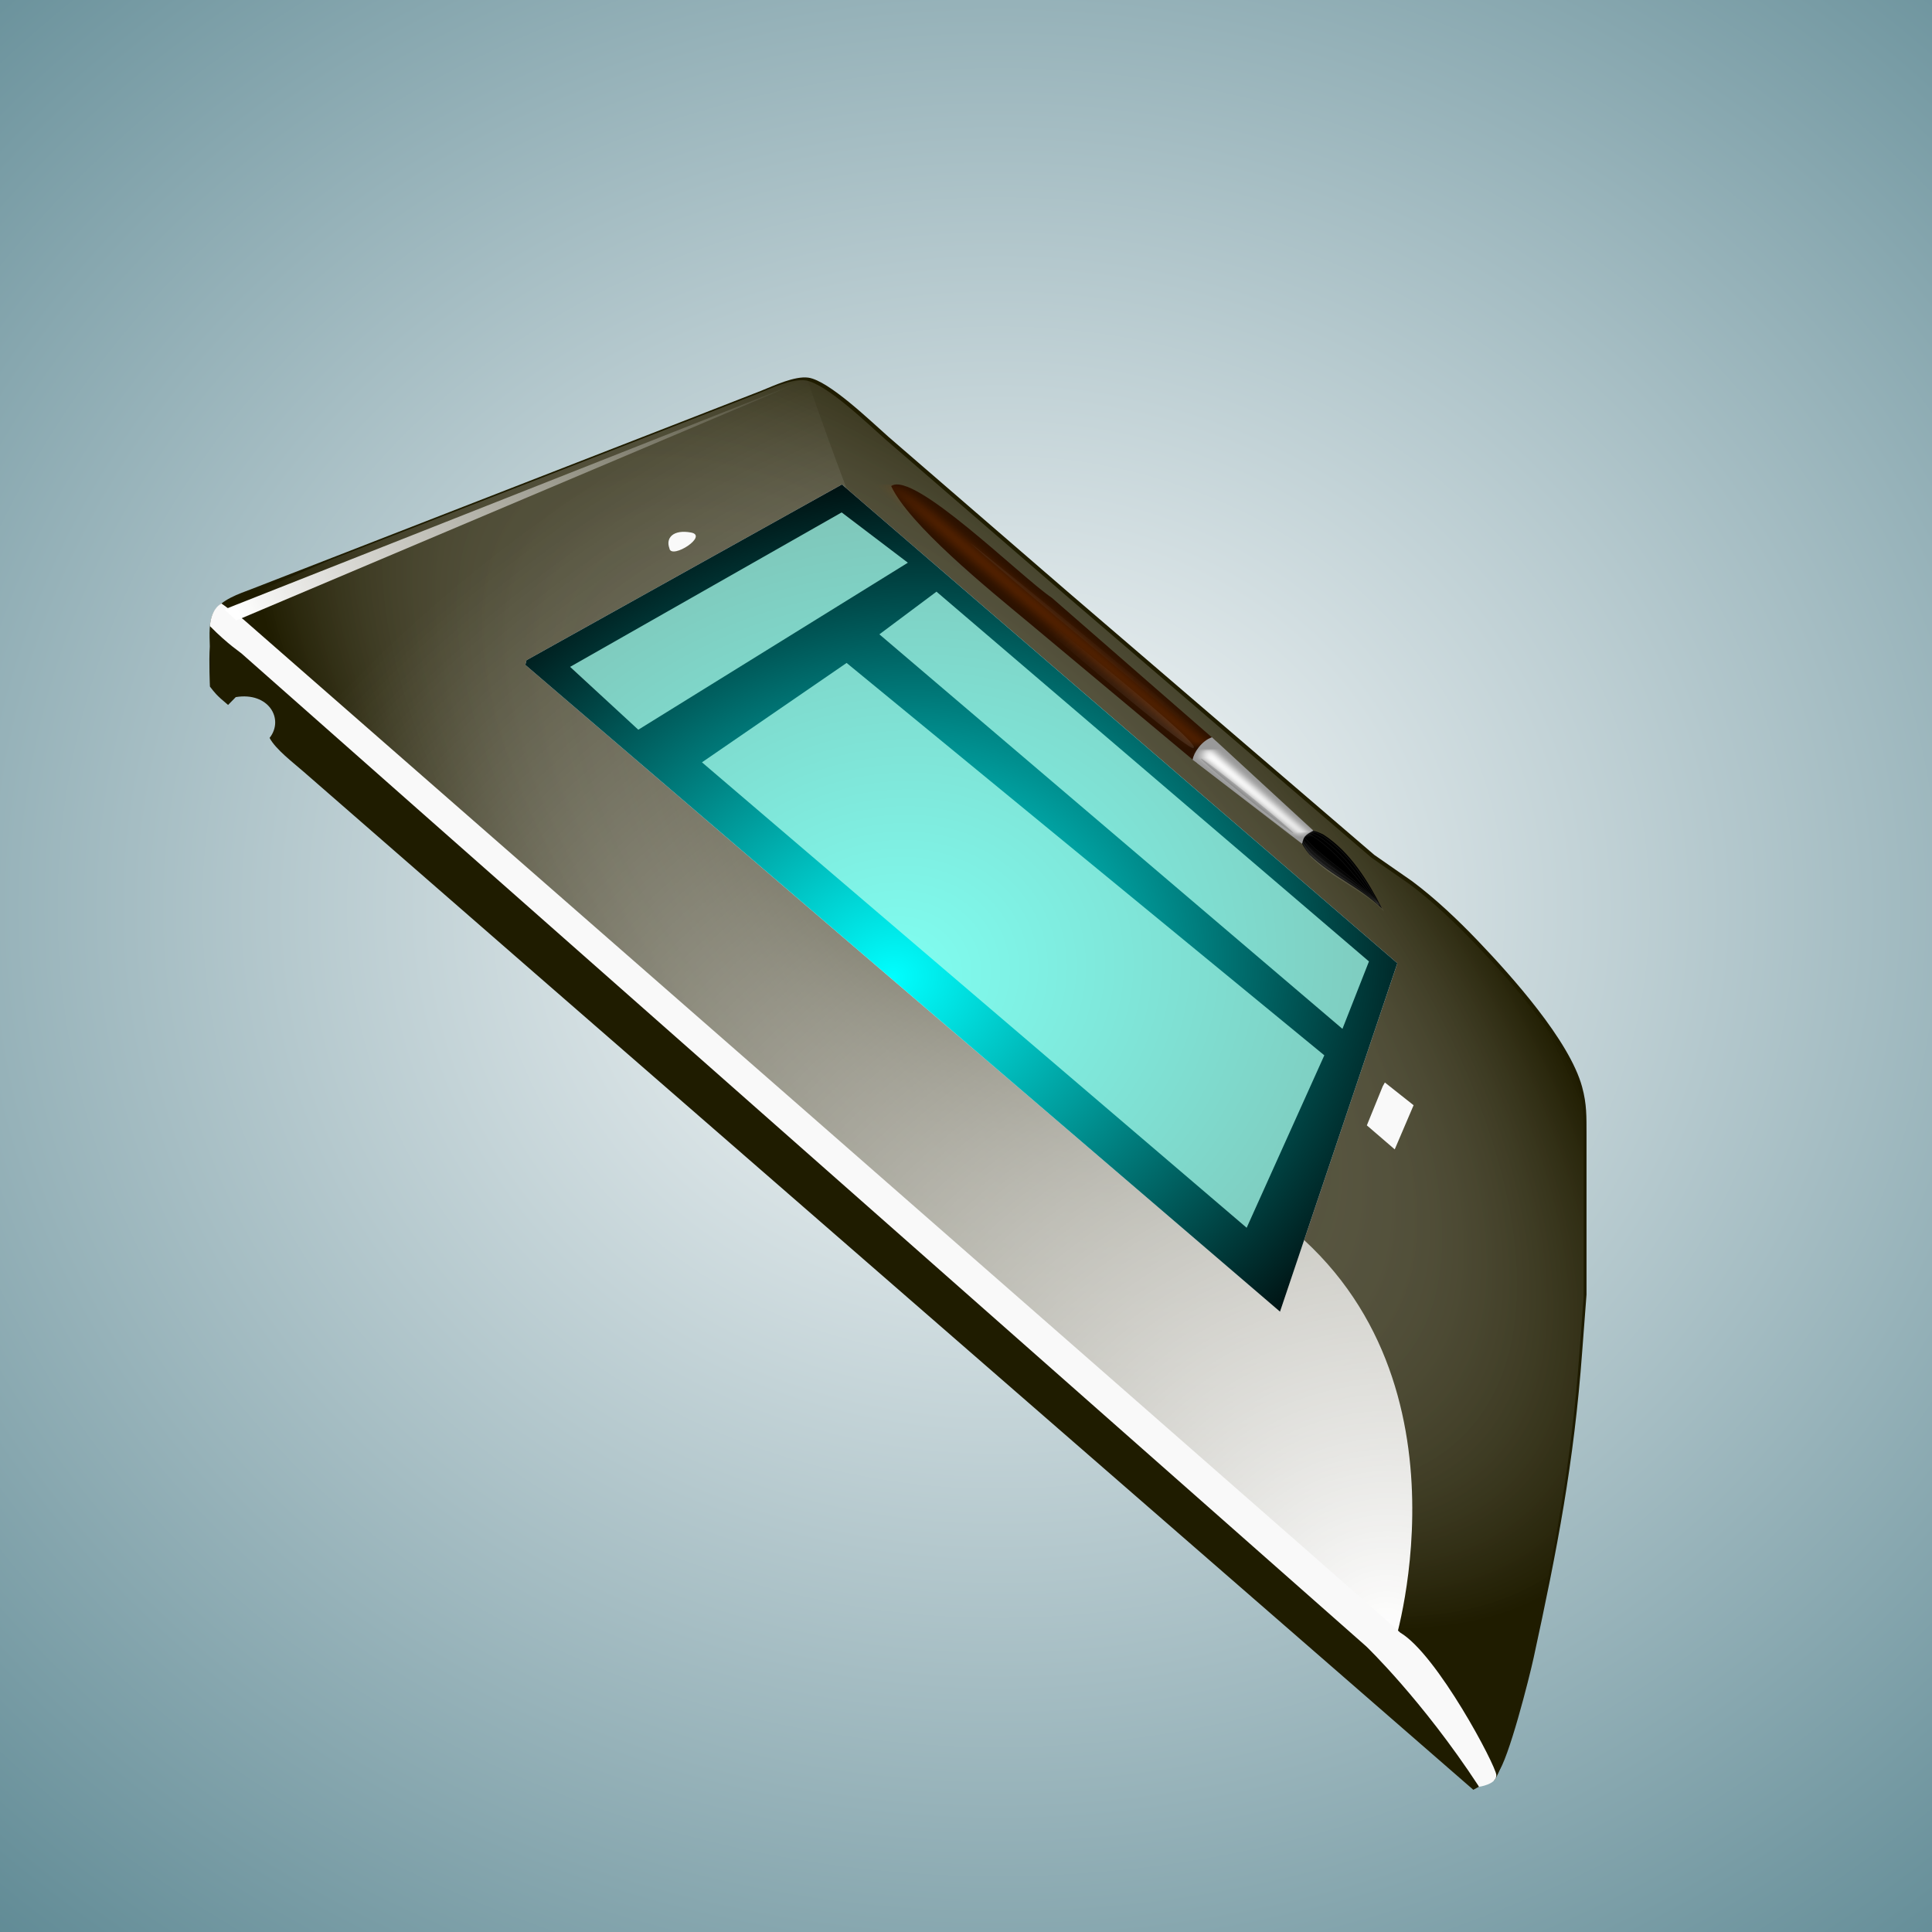
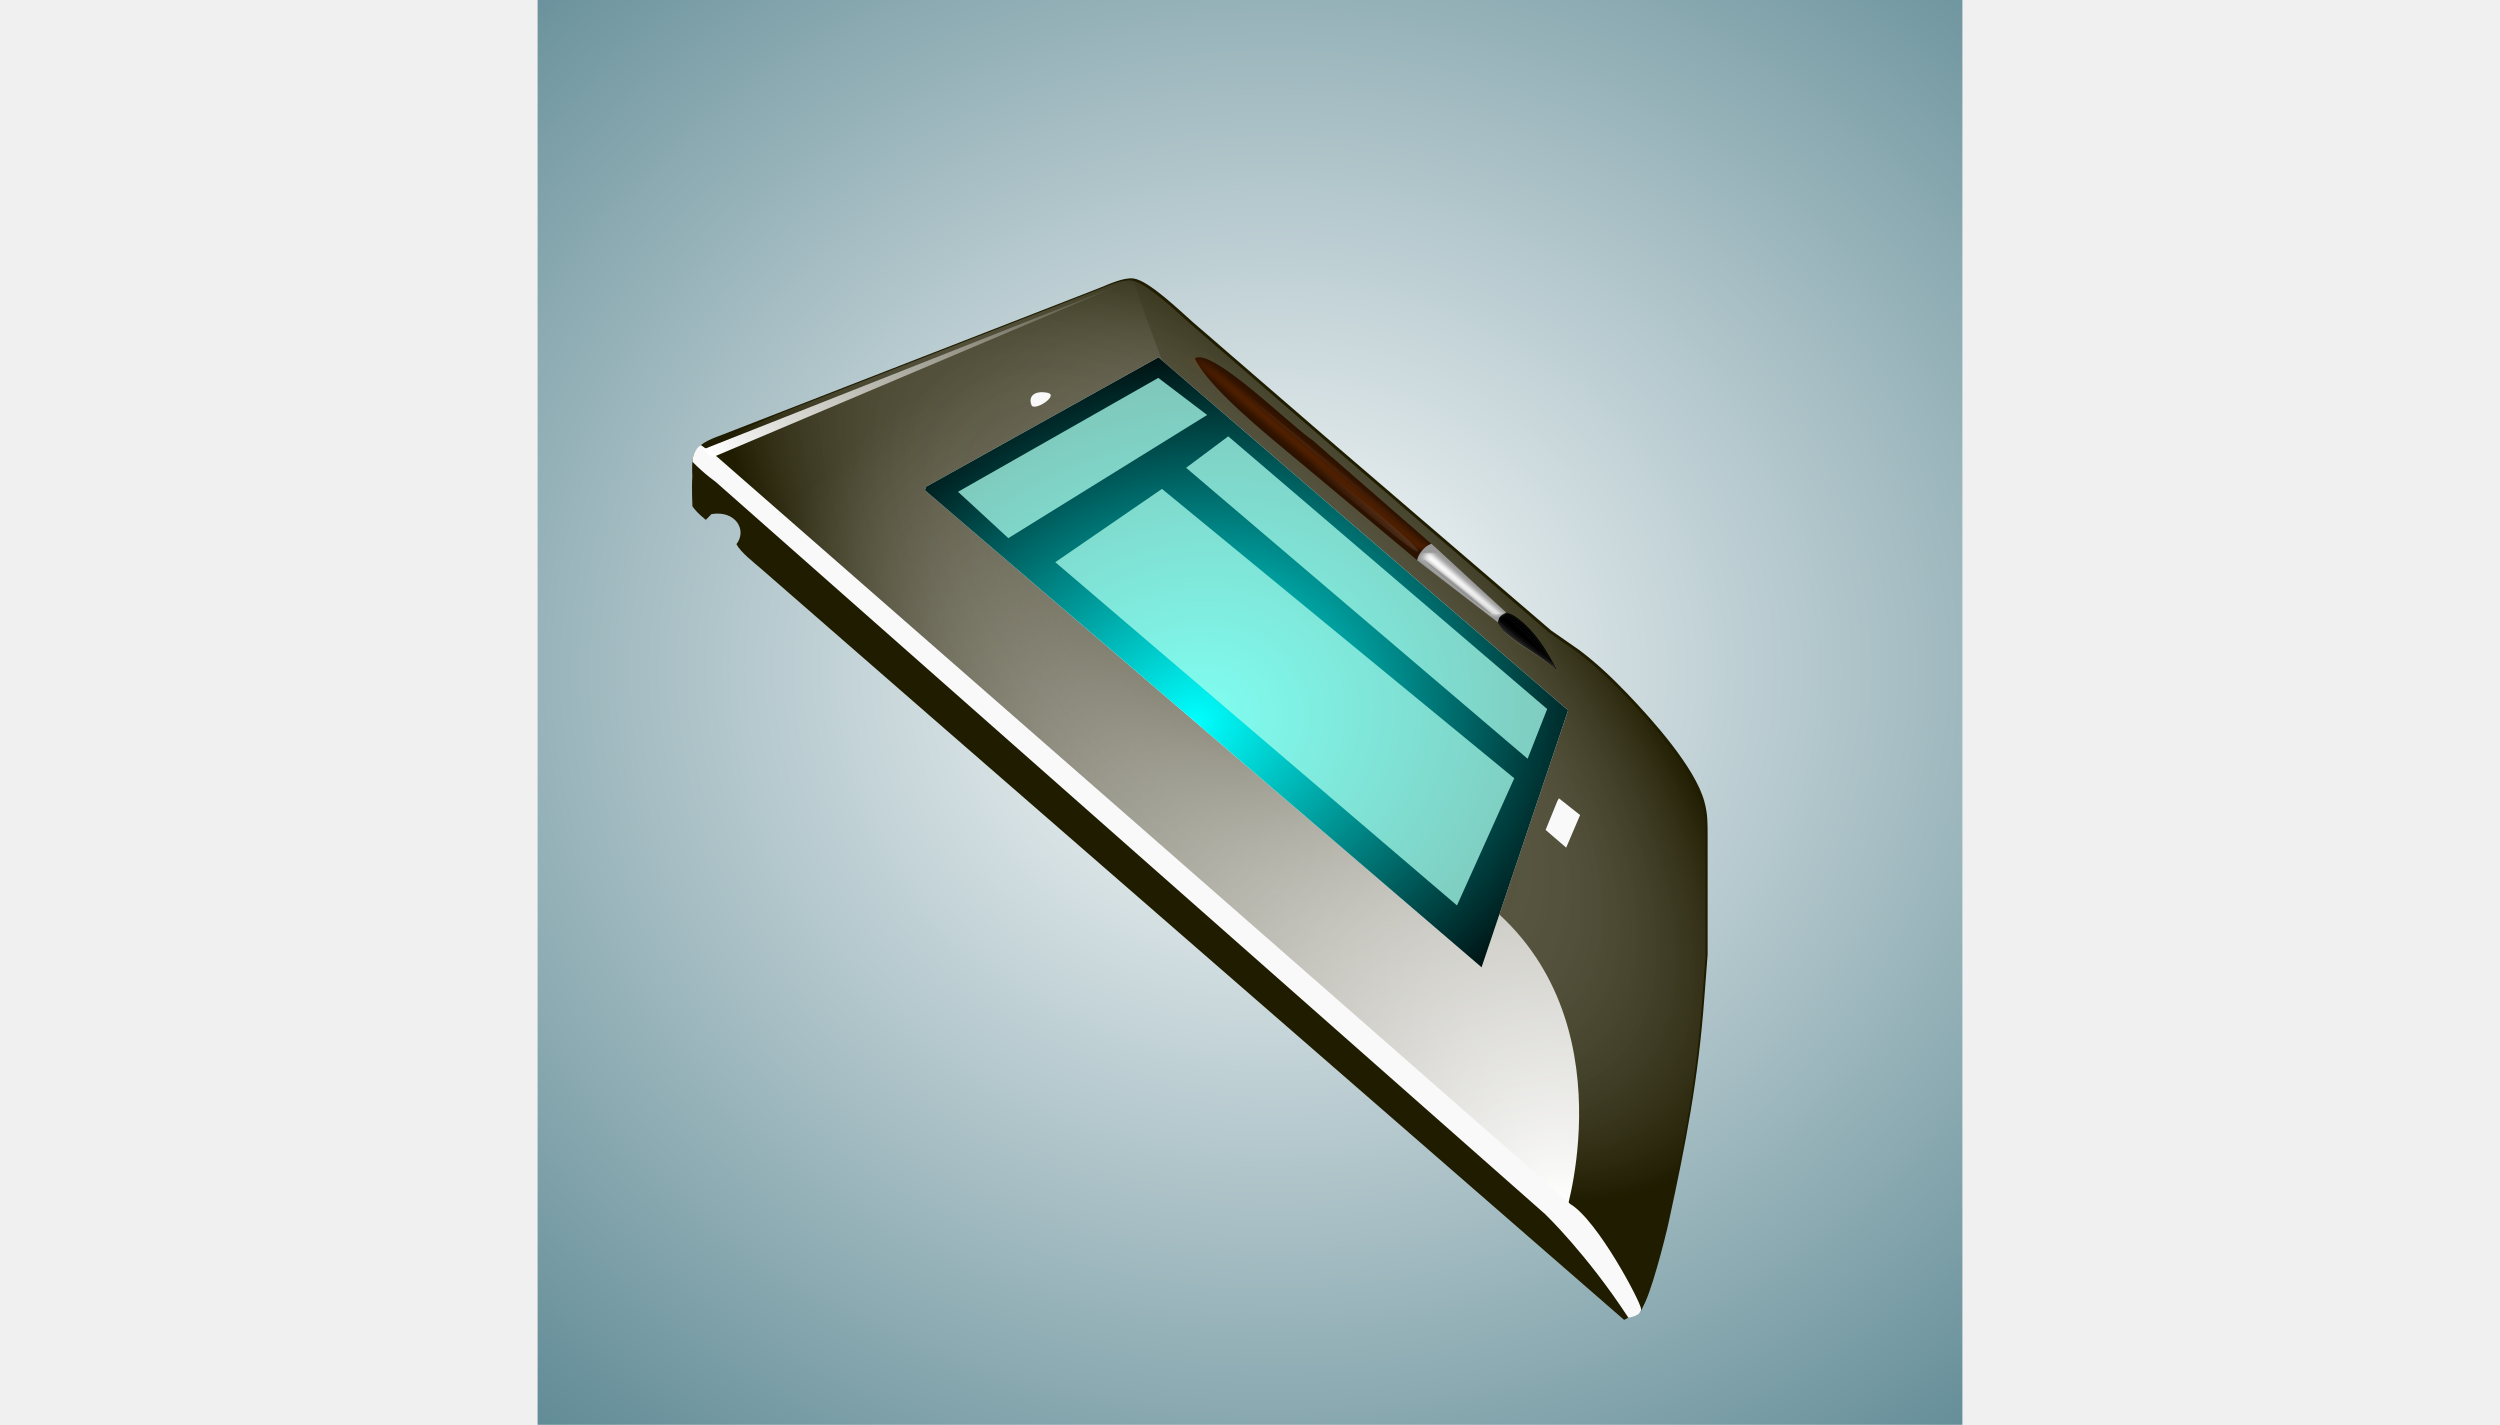
- <svg xmlns="http://www.w3.org/2000/svg" xmlns:xlink="http://www.w3.org/1999/xlink" width="512" height="512" viewBox="0 0 409.6 409.6" id="svg2" version="1.1">
+ <svg xmlns="http://www.w3.org/2000/svg" xmlns:xlink="http://www.w3.org/1999/xlink" width="851" height="485" viewBox="0 0 680.8 388" id="svg2" version="1.1">
  <defs id="defs7">
    <linearGradient id="linearGradient4131">
      <stop style="stop-color:#00ffff;stop-opacity:1" offset="0" id="stop4133" />
      <stop style="stop-color:#000000;stop-opacity:1" offset="1" id="stop4135" />
    </linearGradient>
    <linearGradient id="linearGradient4075">
      <stop style="stop-color:#000000;stop-opacity:0.215;" offset="0" id="stop4077" />
      <stop id="stop4083" offset="0.5" style="stop-color:#000000;stop-opacity:0.362;" />
      <stop style="stop-color:#000000;stop-opacity:0.185;" offset="1" id="stop4079" />
    </linearGradient>
    <linearGradient id="linearGradient3871">
      <stop style="stop-color:#ffffff;stop-opacity:1;" offset="0" id="stop3873" />
      <stop style="stop-color:#ffffff;stop-opacity:0;" offset="1" id="stop3875" />
    </linearGradient>
    <linearGradient id="linearGradient3835">
      <stop id="stop3837" offset="0" style="stop-color:#ffffff;stop-opacity:1" />
      <stop id="stop3839" offset="1" style="stop-color:#004455;stop-opacity:1" />
    </linearGradient>
    <linearGradient id="linearGradient3823">
      <stop style="stop-color:#ffffff;stop-opacity:0" offset="0" id="stop3825" />
      <stop style="stop-color:#1f1c00;stop-opacity:1" offset="1" id="stop3827" />
    </linearGradient>
    <linearGradient id="linearGradient3797">
      <stop style="stop-color:#ffffff;stop-opacity:1;" offset="0" id="stop3799" />
      <stop style="stop-color:#ffffff;stop-opacity:0;" offset="1" id="stop3801" />
    </linearGradient>
    <radialGradient xlink:href="#linearGradient3835" id="radialGradient3833" cx="213.483" cy="298.844" fx="213.483" fy="298.844" r="206.565" gradientTransform="matrix(-2.525446,-1.3023301e-5,0,-2.253337,750.7996,865.8188)" gradientUnits="userSpaceOnUse" />
    <linearGradient x1="219.166" y1="192.527" x2="124.997" y2="98.358" id="XMLID_24_" gradientUnits="userSpaceOnUse" gradientTransform="translate(-27.35547,0)">
      <stop id="stop3093" offset="0" style="stop-color:#1e5799;stop-opacity:1;" />
      <stop style="stop-color:#2989d8;stop-opacity:1;" offset="0.5" id="stop3097" />
      <stop id="stop3099" offset="0.508" style="stop-color:#207cca;stop-opacity:1;" />
      <stop style="stop-color:#7db9e8;stop-opacity:1;" offset="1" id="stop117" />
      <midPointStop offset="0" style="stop-color:#0083D7" id="midPointStop119" />
      <midPointStop offset="0.5" style="stop-color:#0083D7" id="midPointStop121" />
      <midPointStop offset="0.753" style="stop-color:#0053BD" id="midPointStop123" />
      <midPointStop offset="0.5" style="stop-color:#0053BD" id="midPointStop125" />
      <midPointStop offset="1" style="stop-color:#003399" id="midPointStop127" />
    </linearGradient>
    <linearGradient x1="245.233" y1="148.629" x2="154.297" y2="148.629" id="XMLID_25_" gradientUnits="userSpaceOnUse" gradientTransform="translate(-27.35547,0)">
      <stop style="stop-color:#ffffff;stop-opacity:1;" offset="0" id="stop136" />
      <stop style="stop-color:#f6f6f6;stop-opacity:1;" offset="0.522" id="stop138" />
      <stop style="stop-color:#c9e6ff;stop-opacity:1;" offset="1" id="stop140" />
      <midPointStop offset="0" style="stop-color:#FFFFFF" id="midPointStop142" />
      <midPointStop offset="0.5" style="stop-color:#FFFFFF" id="midPointStop144" />
      <midPointStop offset="0.522" style="stop-color:#F6F6F6" id="midPointStop146" />
      <midPointStop offset="0.5" style="stop-color:#F6F6F6" id="midPointStop148" />
      <midPointStop offset="1" style="stop-color:#C9E6FF" id="midPointStop150" />
    </linearGradient>
    <linearGradient x1="269.518" y1="148.273" x2="81.477" y2="148.273" id="XMLID_26_" gradientUnits="userSpaceOnUse" gradientTransform="translate(-27.35547,0)">
      <stop style="stop-color:#ffffff;stop-opacity:1;" offset="0" id="stop157" />
      <stop style="stop-color:#f6f6f6;stop-opacity:1;" offset="0.246" id="stop159" />
      <stop style="stop-color:#c9e6ff;stop-opacity:1;" offset="0.637" id="stop161" />
      <stop style="stop-color:#000000;stop-opacity:1" offset="1" id="stop163" />
      <midPointStop offset="0" style="stop-color:#FFFFFF" id="midPointStop165" />
      <midPointStop offset="0.5" style="stop-color:#FFFFFF" id="midPointStop167" />
      <midPointStop offset="0.246" style="stop-color:#F6F6F6" id="midPointStop169" />
      <midPointStop offset="0.5" style="stop-color:#F6F6F6" id="midPointStop171" />
      <midPointStop offset="0.637" style="stop-color:#C9E6FF" id="midPointStop173" />
      <midPointStop offset="0.5" style="stop-color:#C9E6FF" id="midPointStop175" />
      <midPointStop offset="1" style="stop-color:#94CAFF" id="midPointStop177" />
    </linearGradient>
    <linearGradient y2="381.003" x2="557.806" y1="381.003" x1="-677.782" gradientUnits="userSpaceOnUse" id="linearGradient4035" xlink:href="#linearGradient3811" />
    <linearGradient y2="316.276" x2="-214.995" y1="115.857" x1="415.415" gradientTransform="matrix(1,0,0,2.2569,0,-380.9282)" gradientUnits="userSpaceOnUse" id="linearGradient4033" xlink:href="#linearGradient3795" />
    <linearGradient y2="326.117" x2="1285.268" y1="207.365" x1="1286.076" gradientTransform="translate(12.11755,-3.23135)" gradientUnits="userSpaceOnUse" id="linearGradient4031" xlink:href="#linearGradient3844" />
    <linearGradient y2="381.003" x2="557.806" y1="381.003" x1="-677.782" gradientUnits="userSpaceOnUse" id="linearGradient3991" xlink:href="#linearGradient3811" />
    <linearGradient y2="316.276" x2="-214.995" y1="115.857" x1="415.415" gradientTransform="matrix(1,0,0,2.2569,0,-380.9282)" gradientUnits="userSpaceOnUse" id="linearGradient3989" xlink:href="#linearGradient3795" />
    <linearGradient y2="326.117" x2="1285.268" y1="207.365" x1="1286.076" gradientTransform="translate(12.11755,-3.23135)" gradientUnits="userSpaceOnUse" id="linearGradient3987" xlink:href="#linearGradient3844" />
    <filter color-interpolation-filters="sRGB" height="3.341" y="-1.171" width="1.07" x="-0.035" id="filter3819">
      <feGaussianBlur id="feGaussianBlur3821" stdDeviation="24.778" />
    </filter>
    <filter color-interpolation-filters="sRGB" height="2.428" y="-0.714" width="1.12" x="-0.06" id="filter3781">
      <feGaussianBlur id="feGaussianBlur3783" stdDeviation="14.429" />
    </filter>
    <linearGradient id="linearGradient3795">
      <stop id="stop3797" offset="0" style="stop-color:#e6e6e6;stop-opacity:1;" />
      <stop id="stop3799-5" offset="1" style="stop-color:#e6e6e6;stop-opacity:0;" />
    </linearGradient>
    <linearGradient id="linearGradient3811">
      <stop id="stop3813" offset="0" style="stop-color:#999999;stop-opacity:1;" />
      <stop id="stop3815" offset="1" style="stop-color:#999999;stop-opacity:0;" />
    </linearGradient>
    <linearGradient id="linearGradient3844">
      <stop id="stop3846" offset="0" style="stop-color:#ffffff;stop-opacity:1;" />
      <stop id="stop3848" offset="1" style="stop-color:#ffffff;stop-opacity:0;" />
    </linearGradient>
    <radialGradient xlink:href="#linearGradient3823" id="radialGradient5346" gradientUnits="userSpaceOnUse" gradientTransform="matrix(0.9431841,0.9431842,-0.4423686,0.4423688,32.95924,-199.126)" cx="375.378" cy="479.358" fx="375.378" fy="479.358" r="144.01" />
    <radialGradient xlink:href="#linearGradient3871" id="radialGradient5348" gradientUnits="userSpaceOnUse" gradientTransform="matrix(-0.4797081,-1.820645,1.890607,-0.4981641,-774.9984,1443.191)" cx="334.292" cy="636.194" fx="334.292" fy="636.194" r="156.686" />
    <linearGradient xlink:href="#linearGradient3797" id="linearGradient5350" gradientUnits="userSpaceOnUse" gradientTransform="matrix(0.8000001,0,0,0.8000001,0,-8.5597014e-5)" x1="30.284" y1="377.399" x2="179.376" y2="316.248" />
    <linearGradient xlink:href="#linearGradient4075" id="linearGradient4081" x1="313.978" y1="126.672" x2="430.373" y2="126.846" gradientUnits="userSpaceOnUse" />
-     <filter id="filter4185" color-interpolation-filters="sRGB">
-       <feGaussianBlur stdDeviation="3.555" id="feGaussianBlur4187" />
-     </filter>
    <radialGradient xlink:href="#linearGradient3823" id="radialGradient4214" gradientUnits="userSpaceOnUse" gradientTransform="matrix(0.9431841,0.9431842,-0.4423686,0.4423688,44.81941,-213.6218)" cx="375.378" cy="479.358" fx="375.378" fy="479.358" r="144.01" />
    <radialGradient xlink:href="#linearGradient3871" id="radialGradient4216" gradientUnits="userSpaceOnUse" gradientTransform="matrix(-0.4797081,-1.820645,1.890607,-0.4981641,-763.1382,1428.696)" cx="334.292" cy="636.194" fx="334.292" fy="636.194" r="156.686" />
    <linearGradient xlink:href="#linearGradient3797" id="linearGradient4218" gradientUnits="userSpaceOnUse" gradientTransform="matrix(0.8000001,0,0,0.8000001,11.86017,-14.49585)" x1="30.284" y1="377.399" x2="179.376" y2="316.248" />
    <linearGradient xlink:href="#linearGradient3844" id="linearGradient4220" gradientUnits="userSpaceOnUse" gradientTransform="translate(12.11755,-3.23135)" x1="1286.076" y1="207.365" x2="1285.268" y2="326.117" />
    <linearGradient xlink:href="#linearGradient3795" id="linearGradient4222" gradientUnits="userSpaceOnUse" gradientTransform="matrix(1,0,0,2.2569,0,-380.9282)" x1="415.415" y1="115.857" x2="-214.995" y2="316.276" />
    <linearGradient xlink:href="#linearGradient3811" id="linearGradient4224" gradientUnits="userSpaceOnUse" x1="-677.782" y1="381.003" x2="557.806" y2="381.003" />
    <radialGradient xlink:href="#linearGradient4131" id="radialGradient4226" gradientUnits="userSpaceOnUse" gradientTransform="matrix(1.355571,-0.3632241,0.3154003,1.17709,-255.7451,52.04185)" cx="238.603" cy="338.967" fx="238.603" fy="338.967" r="92.44" />
    <radialGradient xlink:href="#linearGradient4131" id="radialGradient4233" gradientUnits="userSpaceOnUse" gradientTransform="matrix(1.355571,-0.3632241,0.3154003,1.17709,-241.2493,-105.0108)" cx="238.603" cy="338.967" fx="238.603" fy="338.967" r="92.44" />
    <linearGradient xlink:href="#linearGradient3797" id="linearGradient4249" gradientUnits="userSpaceOnUse" gradientTransform="matrix(0.8000001,0,0,0.8000001,26.35594,-171.5485)" x1="30.284" y1="377.399" x2="179.376" y2="316.248" />
    <radialGradient xlink:href="#linearGradient3871" id="radialGradient4253" gradientUnits="userSpaceOnUse" gradientTransform="matrix(-0.4797081,-1.820645,1.890607,-0.4981641,-748.6424,1271.643)" cx="334.292" cy="636.194" fx="334.292" fy="636.194" r="156.686" />
    <radialGradient xlink:href="#linearGradient3823" id="radialGradient4256" gradientUnits="userSpaceOnUse" gradientTransform="matrix(0.9431841,0.9431842,-0.4423686,0.4423688,59.31517,-370.6744)" cx="375.378" cy="479.358" fx="375.378" fy="479.358" r="144.01" />
+     <radialGradient xlink:href="#linearGradient3835" id="radialGradient3137" gradientUnits="userSpaceOnUse" gradientTransform="matrix(-2.525446,-1.3023301e-5,0,-2.253337,750.7996,865.8188)" cx="213.483" cy="298.844" fx="213.483" fy="298.844" r="206.565" />
+     <radialGradient xlink:href="#linearGradient3823" id="radialGradient3139" gradientUnits="userSpaceOnUse" gradientTransform="matrix(0.9431841,0.9431842,-0.4423686,0.4423688,59.31517,-370.6744)" cx="375.378" cy="479.358" fx="375.378" fy="479.358" r="144.01" />
+     <radialGradient xlink:href="#linearGradient3871" id="radialGradient3141" gradientUnits="userSpaceOnUse" gradientTransform="matrix(-0.4797081,-1.820645,1.890607,-0.4981641,-748.6424,1271.643)" cx="334.292" cy="636.194" fx="334.292" fy="636.194" r="156.686" />
+     <linearGradient xlink:href="#linearGradient3797" id="linearGradient3143" gradientUnits="userSpaceOnUse" gradientTransform="matrix(0.8000001,0,0,0.8000001,26.35594,-171.5485)" x1="30.284" y1="377.399" x2="179.376" y2="316.248" />
+     <linearGradient xlink:href="#linearGradient3844" id="linearGradient3145" gradientUnits="userSpaceOnUse" gradientTransform="translate(12.11755,-3.23135)" x1="1286.076" y1="207.365" x2="1285.268" y2="326.117" />
+     <linearGradient xlink:href="#linearGradient3795" id="linearGradient3147" gradientUnits="userSpaceOnUse" gradientTransform="matrix(1,0,0,2.2569,0,-380.9282)" x1="415.415" y1="115.857" x2="-214.995" y2="316.276" />
+     <linearGradient xlink:href="#linearGradient3811" id="linearGradient3149" gradientUnits="userSpaceOnUse" x1="-677.782" y1="381.003" x2="557.806" y2="381.003" />
+     <radialGradient xlink:href="#linearGradient4131" id="radialGradient3151" gradientUnits="userSpaceOnUse" gradientTransform="matrix(1.355571,-0.3632241,0.3154003,1.17709,-241.2493,-105.0108)" cx="238.603" cy="338.967" fx="238.603" fy="338.967" r="92.44" />
  </defs>
-   <rect style="fill:url(#radialGradient3833);fill-opacity:1;stroke:none" id="rect3006" width="409.6" height="409.6" x="0" y="-8.9672852e-05" />
-   <text xml:space="preserve" style="font-size:32px;font-style:normal;font-weight:normal;line-height:125%;letter-spacing:0px;word-spacing:0px;fill:#000000;fill-opacity:1;stroke:none;font-family:Bitstream Vera Sans" x="123.873" y="103.871" id="text5175">
-     <tspan id="tspan5177" x="123.873" y="103.871" />
-   </text>
-   <path id="Selection #1" d="m 44.482,137.044 c -0.05,-2.28 -0.296,-5.392 0.894,-7.372 1.53,-2.55 5.31,-3.78 7.98,-4.8 l 17,-6.61 72,-28.01 19,-7.4 c 2.72,-1.09 7.12,-3.18 10,-2.79 4.36,0.6 13.39,9.37 17,12.54 l 38,32.85 65,55.79 8,5.56 c 4.95,3.69 9.69,8.19 13.96,12.65 7.09,7.41 19.45,21.16 22.11,31 1,3.67 0.92,6.28 0.93,10 l 0,34 -0.91,12 c -1.73,23.63 -5.3,42 -10.3,65 -0.93,4.29 -5.35,21.71 -7.6,24.39 -1.38,1.65 -3.35,2.59 -5.19,3.61 l -199,-173.15 -49,-42.7 c -2.13,-1.87 -5.93,-4.74 -7.2,-7.16 3.155,-4.003 -0.221,-9.808 -7.171,-8.648 l -1.629,1.658 c -2.562,-2.122 -2.888,-2.665 -3.849,-3.893 0,0 -0.246,-5.35 -0.024,-8.514 z" style="fill:#1f1c00;fill-opacity:1;stroke:none" />
-   <path d="m 296.749,346.531 c -67.06,-60.61 -251.18,-217.42 -249,-218.25 0,0 22,-9.44 22,-9.44 0,0 72,-28.01 72,-28.01 0,0 19,-7.4 19,-7.4 2.72,-1.09 7.12,-3.18 10,-2.79 4.36,0.6 13.39,9.37 17,12.54 0,0 38,32.85 38,32.85 0,0 65,55.79 65,55.79 0,0 8,5.56 8,5.56 4.95,3.69 9.69,8.19 13.96,12.65 7.09,7.41 19.45,21.16 22.11,31 1,3.67 0.92,6.28 0.93,10 0,0 0,34 0,34 0,0 -0.91,12 -0.91,12 -1.73,23.63 -5.3,42 -10.3,65 -0.93,4.29 -5.54,22.82 -7.79,25.5 -0.5,0 -3.75,-16.5 -20,-31 z" id="Selection #2" style="fill:url(#radialGradient4256);fill-opacity:1;stroke:none" />
-   <path style="fill:url(#radialGradient4253);fill-opacity:1;stroke:none" d="M 48.72,130.603 295.653,348.417 c 0,0 18.636,-60.103 -27.023,-91.785 C 218.027,221.52 171.021,80.052 171.021,80.052 z" id="path3841" />
-   <path d="m 111.624,139.967 66.87,-37.26 117.76,101.5 -24.88,73.88 -160,-137.12 m 182.23,88.53 6.09,4.82 -4,9.36 -5.91,-5.09 3.36,-8.27 m -151.21,-114.04 c -0.87,-2.25 0.82,-4.07 4.56,-3.38 3.76,0.69 -4,5.69 -4.56,3.44 m 171.612,262.48 c 0,0 3.778,-0.5 3.688,-2.5 -0.09,-2 -12.54,-25.55 -20.36,-30.18 -2.36,-2.28 -125.5,-110.05 -125.5,-110.05 L 51.624,131.337 46.956,127.947 c 0,0 -2.193,0.94 -2.447,4.799 3.88,3.94 6.646,5.682 6.706,5.802 0.06,0.12 238.44,210.5 238.44,210.5 0,0 11.88,11.38 23.75,29.5" id="Unnamed #3" style="fill:#f9f9f9;fill-opacity:1;stroke:none" />
-   <path style="fill:url(#linearGradient4249);fill-opacity:1;stroke:none" d="M 47.555,129.206 169.624,80.984 50.117,131.535 z" id="path3795" />
-   <g transform="matrix(0.03987957,0.03313586,0.03313586,-0.03987957,220.0652,152.7399)" id="g3961">
-     <path style="fill:#2b1100;fill-opacity:1;stroke:none" d="m -278.965,283.419 890.393,-2.487 1.743,119.682 -890.315,21.276 c -151.224,-15.391 -768.485,40.274 -797.143,-68.574 160.018,-74.407 561.997,-69.897 795.321,-69.897 z" id="path3963" />
-     <path id="path3965" d="m -289.897,318.262 890.393,-0.89 1.743,42.844 -890.315,7.616 c -151.224,-5.51 -768.485,14.417 -797.143,-24.548 160.018,-26.636 561.997,-25.022 795.321,-25.022 z" style="opacity:0.299;fill:#d45500;fill-opacity:1;stroke:none;filter:url(#filter3819)" transform="matrix(0.9858791,0,0,0.8711835,-16.16401,55.08636)" />
-     <path style="fill:#000000;fill-opacity:1;stroke:none" d="m 1574.674,307.071 c -117.733,50.698 -247.304,94.773 -376.716,80.164 -46.238,-8.706 -93.841,-40.496 -93.841,-40.496 l -0.97,-19.588 c 0,0 43.037,-28.692 101.332,-40.106 129.572,-9.96 238.605,30.091 370.194,20.026 z" id="path3967" />
-     <path id="path3969" d="m 1586.792,303.839 c -117.733,50.698 -247.304,94.773 -376.716,80.164 -46.238,-8.706 -93.841,-40.496 -93.841,-40.496 l -0.97,-19.588 c 0,0 43.037,-28.692 101.332,-40.106 129.572,-9.96 238.605,30.091 370.194,20.026 z" style="opacity:0.451;fill:url(#linearGradient4220);fill-opacity:1;stroke:none" />
-     <path id="path3971" d="m 1557.008,310.838 c -117.733,44.473 -229.638,83.136 -359.05,70.321 -46.238,-7.637 -93.841,-35.524 -93.841,-35.524 l -0.97,-17.182 c 0,0 43.037,-25.169 101.332,-35.182 129.572,-8.737 220.94,26.396 352.529,17.567 z" style="opacity:0.076;fill:none;stroke:#ffffff;stroke-width:3;stroke-miterlimit:4;stroke-dasharray:none" />
-     <path style="opacity:0.076;fill:none;stroke:#ffffff;stroke-width:2;stroke-miterlimit:4;stroke-dasharray:none" d="m 1552.261,310.837 c -117.769,32.868 -224.891,68.459 -354.343,58.987 -46.252,-5.644 -93.87,-26.254 -93.87,-26.254 l -0.97,-12.699 c 0,0 43.051,-18.601 101.363,-26.001 129.612,-6.457 216.19,24.535 347.82,5.966 z" id="path3973" />
-     <path id="path3975" d="m 1550.765,312.468 c -117.827,18.097 -223.396,49.739 -352.912,44.524 -46.275,-3.108 -93.916,-14.456 -93.916,-14.456 l -0.971,-6.992 c 0,0 43.072,-10.242 101.413,-14.317 129.676,-3.555 214.691,11.903 346.385,-8.76 z" style="opacity:0.076;fill:none;stroke:#ffffff;stroke-width:2;stroke-miterlimit:4;stroke-dasharray:none" />
-     <path style="fill:#999999;fill-opacity:1;stroke:none" d="m 589.079,280.299 563.928,21.776 c -13.526,26.744 -14.146,33.563 0.696,70.966 l -562.676,28.632 c -23.21,-38.663 -17.302,-95.677 -1.948,-121.373 z" id="path3977" />
-     <path style="opacity:0.1;fill:url(#linearGradient4222);fill-opacity:1;stroke:none" d="m 561.123,320.487 c 22.705,-30.025 -1145.75,-15.916 -1235.261,2.618 146.865,10.322 1251.688,38.918 1235.261,-2.618 z" id="path3979" />
-     <path id="path3981" d="m 557.479,380.023 c 22.705,-13.303 -1145.75,-7.052 -1235.261,1.16 146.865,4.574 1251.688,17.244 1235.261,-1.16 z" style="opacity:0.1;fill:url(#linearGradient4224);fill-opacity:1;stroke:none" />
-     <path id="path3983" d="m 589.079,313.095 563.928,8.7 c -7.102,6.836 -14.146,13.41 0.696,28.354 l -562.676,11.44 c -23.21,-15.448 -17.302,-38.227 -1.948,-48.494 z" style="fill:#ffffff;fill-opacity:1;stroke:none;filter:url(#filter3781)" transform="matrix(0.9155715,0,0,1,78.46526,0)" />
-     <path style="opacity:0.188;fill:#1a1a1a;fill-opacity:1;stroke:none" id="path3985" d="m 1100.485,308.988 c 0,8.05 -108.493,14.576 -242.325,14.576 -133.833,0 -242.325,-6.526 -242.325,-14.576 0,-8.05 108.493,-14.576 242.325,-14.576 133.833,0 242.325,6.526 242.325,14.576 z" transform="matrix(0.9998871,0.0150291,-0.00751455,0.4999435,-1.225159,141.6142)" />
+   <g id="g3094" transform="matrix(0.9472657,0,0,0.9472657,146.4,-1.753819e-5)">
+     <rect y="-8.9672852e-005" x="0" height="409.6" width="409.6" id="rect3006" style="fill:url(#radialGradient3137);fill-opacity:1;stroke:none" />
+     <text id="text5175" y="103.871" x="123.873" style="font-size:32px;font-style:normal;font-weight:normal;line-height:125%;letter-spacing:0px;word-spacing:0px;fill:#000000;fill-opacity:1;stroke:none;font-family:Bitstream Vera Sans" xml:space="preserve">
+       <tspan y="103.871" x="123.873" id="tspan5177" />
+     </text>
+     <path style="fill:#1f1c00;fill-opacity:1;stroke:none" d="m 44.482,137.044 c -0.05,-2.28 -0.296,-5.392 0.894,-7.372 1.53,-2.55 5.31,-3.78 7.98,-4.8 l 17,-6.61 72,-28.01 19,-7.4 c 2.72,-1.09 7.12,-3.18 10,-2.79 4.36,0.6 13.39,9.37 17,12.54 l 38,32.85 65,55.79 8,5.56 c 4.95,3.69 9.69,8.19 13.96,12.65 7.09,7.41 19.45,21.16 22.11,31 1,3.67 0.92,6.28 0.93,10 l 0,34 -0.91,12 c -1.73,23.63 -5.3,42 -10.3,65 -0.93,4.29 -5.35,21.71 -7.6,24.39 -1.38,1.65 -3.35,2.59 -5.19,3.61 l -199,-173.15 -49,-42.7 c -2.13,-1.87 -5.93,-4.74 -7.2,-7.16 3.155,-4.003 -0.221,-9.808 -7.171,-8.648 l -1.629,1.658 c -2.562,-2.122 -2.888,-2.665 -3.849,-3.893 0,0 -0.246,-5.35 -0.024,-8.514 z" id="Selection #1" />
+     <path style="fill:url(#radialGradient3139);fill-opacity:1;stroke:none" id="Selection #2" d="m 296.749,346.531 c -67.06,-60.61 -251.18,-217.42 -249,-218.25 0,0 22,-9.44 22,-9.44 0,0 72,-28.01 72,-28.01 0,0 19,-7.4 19,-7.4 2.72,-1.09 7.12,-3.18 10,-2.79 4.36,0.6 13.39,9.37 17,12.54 0,0 38,32.85 38,32.85 0,0 65,55.79 65,55.79 0,0 8,5.56 8,5.56 4.95,3.69 9.69,8.19 13.96,12.65 7.09,7.41 19.45,21.16 22.11,31 1,3.67 0.92,6.28 0.93,10 0,0 0,34 0,34 0,0 -0.91,12 -0.91,12 -1.73,23.63 -5.3,42 -10.3,65 -0.93,4.29 -5.54,22.82 -7.79,25.5 -0.5,0 -3.75,-16.5 -20,-31 z" />
+     <path id="path3841" d="M 48.72,130.603 295.653,348.417 c 0,0 18.636,-60.103 -27.023,-91.785 C 218.027,221.52 171.021,80.052 171.021,80.052 z" style="fill:url(#radialGradient3141);fill-opacity:1;stroke:none" />
+     <path style="fill:#f9f9f9;fill-opacity:1;stroke:none" id="Unnamed #3" d="m 111.624,139.967 66.87,-37.26 117.76,101.5 -24.88,73.88 -160,-137.12 m 182.23,88.53 6.09,4.82 -4,9.36 -5.91,-5.09 3.36,-8.27 m -151.21,-114.04 c -0.87,-2.25 0.82,-4.07 4.56,-3.38 3.76,0.69 -4,5.69 -4.56,3.44 m 171.612,262.48 c 0,0 3.778,-0.5 3.688,-2.5 -0.09,-2 -12.54,-25.55 -20.36,-30.18 -2.36,-2.28 -125.5,-110.05 -125.5,-110.05 L 51.624,131.337 46.956,127.947 c 0,0 -2.193,0.94 -2.447,4.799 3.88,3.94 6.646,5.682 6.706,5.802 0.06,0.12 238.44,210.5 238.44,210.5 0,0 11.88,11.38 23.75,29.5" />
+     <path id="path3795" d="M 47.555,129.206 169.624,80.984 50.117,131.535 z" style="fill:url(#linearGradient3143);fill-opacity:1;stroke:none" />
+     <g id="g3961" transform="matrix(0.03987957,0.03313586,0.03313586,-0.03987957,220.0652,152.7399)">
+       <path id="path3963" d="m -278.965,283.419 890.393,-2.487 1.743,119.682 -890.315,21.276 c -151.224,-15.391 -768.485,40.274 -797.143,-68.574 160.018,-74.407 561.997,-69.897 795.321,-69.897 z" style="fill:#2b1100;fill-opacity:1;stroke:none" />
+       <path transform="matrix(0.9858791,0,0,0.8711835,-16.16401,55.08636)" style="opacity:0.299;fill:#d45500;fill-opacity:1;stroke:none;filter:url(#filter3819)" d="m -289.897,318.262 890.393,-0.89 1.743,42.844 -890.315,7.616 c -151.224,-5.51 -768.485,14.417 -797.143,-24.548 160.018,-26.636 561.997,-25.022 795.321,-25.022 z" id="path3965" />
+       <path id="path3967" d="m 1574.674,307.071 c -117.733,50.698 -247.304,94.773 -376.716,80.164 -46.238,-8.706 -93.841,-40.496 -93.841,-40.496 l -0.97,-19.588 c 0,0 43.037,-28.692 101.332,-40.106 129.572,-9.96 238.605,30.091 370.194,20.026 z" style="fill:#000000;fill-opacity:1;stroke:none" />
+       <path style="opacity:0.451;fill:url(#linearGradient3145);fill-opacity:1;stroke:none" d="m 1586.792,303.839 c -117.733,50.698 -247.304,94.773 -376.716,80.164 -46.238,-8.706 -93.841,-40.496 -93.841,-40.496 l -0.97,-19.588 c 0,0 43.037,-28.692 101.332,-40.106 129.572,-9.96 238.605,30.091 370.194,20.026 z" id="path3969" />
+       <path style="opacity:0.076;fill:none;stroke:#ffffff;stroke-width:3;stroke-miterlimit:4;stroke-dasharray:none" d="m 1557.008,310.838 c -117.733,44.473 -229.638,83.136 -359.05,70.321 -46.238,-7.637 -93.841,-35.524 -93.841,-35.524 l -0.97,-17.182 c 0,0 43.037,-25.169 101.332,-35.182 129.572,-8.737 220.94,26.396 352.529,17.567 z" id="path3971" />
+       <path id="path3973" d="m 1552.261,310.837 c -117.769,32.868 -224.891,68.459 -354.343,58.987 -46.252,-5.644 -93.87,-26.254 -93.87,-26.254 l -0.97,-12.699 c 0,0 43.051,-18.601 101.363,-26.001 129.612,-6.457 216.19,24.535 347.82,5.966 z" style="opacity:0.076;fill:none;stroke:#ffffff;stroke-width:2;stroke-miterlimit:4;stroke-dasharray:none" />
+       <path style="opacity:0.076;fill:none;stroke:#ffffff;stroke-width:2;stroke-miterlimit:4;stroke-dasharray:none" d="m 1550.765,312.468 c -117.827,18.097 -223.396,49.739 -352.912,44.524 -46.275,-3.108 -93.916,-14.456 -93.916,-14.456 l -0.971,-6.992 c 0,0 43.072,-10.242 101.413,-14.317 129.676,-3.555 214.691,11.903 346.385,-8.76 z" id="path3975" />
+       <path id="path3977" d="m 589.079,280.299 563.928,21.776 c -13.526,26.744 -14.146,33.563 0.696,70.966 l -562.676,28.632 c -23.21,-38.663 -17.302,-95.677 -1.948,-121.373 z" style="fill:#999999;fill-opacity:1;stroke:none" />
+       <path id="path3979" d="m 561.123,320.487 c 22.705,-30.025 -1145.75,-15.916 -1235.261,2.618 146.865,10.322 1251.688,38.918 1235.261,-2.618 z" style="opacity:0.1;fill:url(#linearGradient3147);fill-opacity:1;stroke:none" />
+       <path style="opacity:0.1;fill:url(#linearGradient3149);fill-opacity:1;stroke:none" d="m 557.479,380.023 c 22.705,-13.303 -1145.75,-7.052 -1235.261,1.16 146.865,4.574 1251.688,17.244 1235.261,-1.16 z" id="path3981" />
+       <path transform="matrix(0.9155715,0,0,1,78.46526,0)" style="fill:#ffffff;fill-opacity:1;stroke:none;filter:url(#filter3781)" d="m 589.079,313.095 563.928,8.7 c -7.102,6.836 -14.146,13.41 0.696,28.354 l -562.676,11.44 c -23.21,-15.448 -17.302,-38.227 -1.948,-48.494 z" id="path3983" />
+       <path transform="matrix(0.9998871,0.0150291,-0.00751455,0.4999435,-1.225159,141.6142)" d="m 1100.485,308.988 c 0,8.05 -108.493,14.576 -242.325,14.576 -133.833,0 -242.325,-6.526 -242.325,-14.576 0,-8.05 108.493,-14.576 242.325,-14.576 133.833,0 242.325,6.526 242.325,14.576 z" id="path3985" style="opacity:0.188;fill:#1a1a1a;fill-opacity:1;stroke:none" />
+     </g>
+     <path d="m 111.624,139.967 66.87,-37.26 117.76,101.5 -24.88,73.88 -160,-137.12" id="path3166" style="fill:url(#radialGradient3151);fill-opacity:1;stroke:none" />
+     <path style="opacity:0.75;fill:#aaffee;fill-opacity:1;stroke:none" id="path4265" d="m 148.823,161.619 30.665,-21.069 101.279,83.185 -16.464,36.562" />
+     <path d="m 186.437,134.483 12.106,-9.044 91.688,78.394 -5.622,14.294" id="path4269" style="opacity:0.75;fill:#aaffee;fill-opacity:1;stroke:none" />
+     <path d="m 120.866,141.38 57.572,-32.743 14.037,10.662 -57.151,35.409" id="path4271" style="opacity:0.75;fill:#aaffee;fill-opacity:1;stroke:none" />
  </g>
-   <path style="fill:url(#radialGradient4233);fill-opacity:1;stroke:none" id="path3166" d="m 111.624,139.967 66.87,-37.26 117.76,101.5 -24.88,73.88 -160,-137.12" />
-   <path d="m 148.823,161.619 30.665,-21.069 101.279,83.185 -16.464,36.562" id="path4265" style="fill:#aaffee;fill-opacity:1;stroke:none;opacity:0.75" />
-   <path style="fill:#aaffee;fill-opacity:1;stroke:none;opacity:0.75" id="path4269" d="m 186.437,134.483 12.106,-9.044 91.688,78.394 -5.622,14.294" />
-   <path style="fill:#aaffee;fill-opacity:1;stroke:none;opacity:0.75" id="path4271" d="m 120.866,141.38 57.572,-32.743 14.037,10.662 -57.151,35.409" />
</svg>
